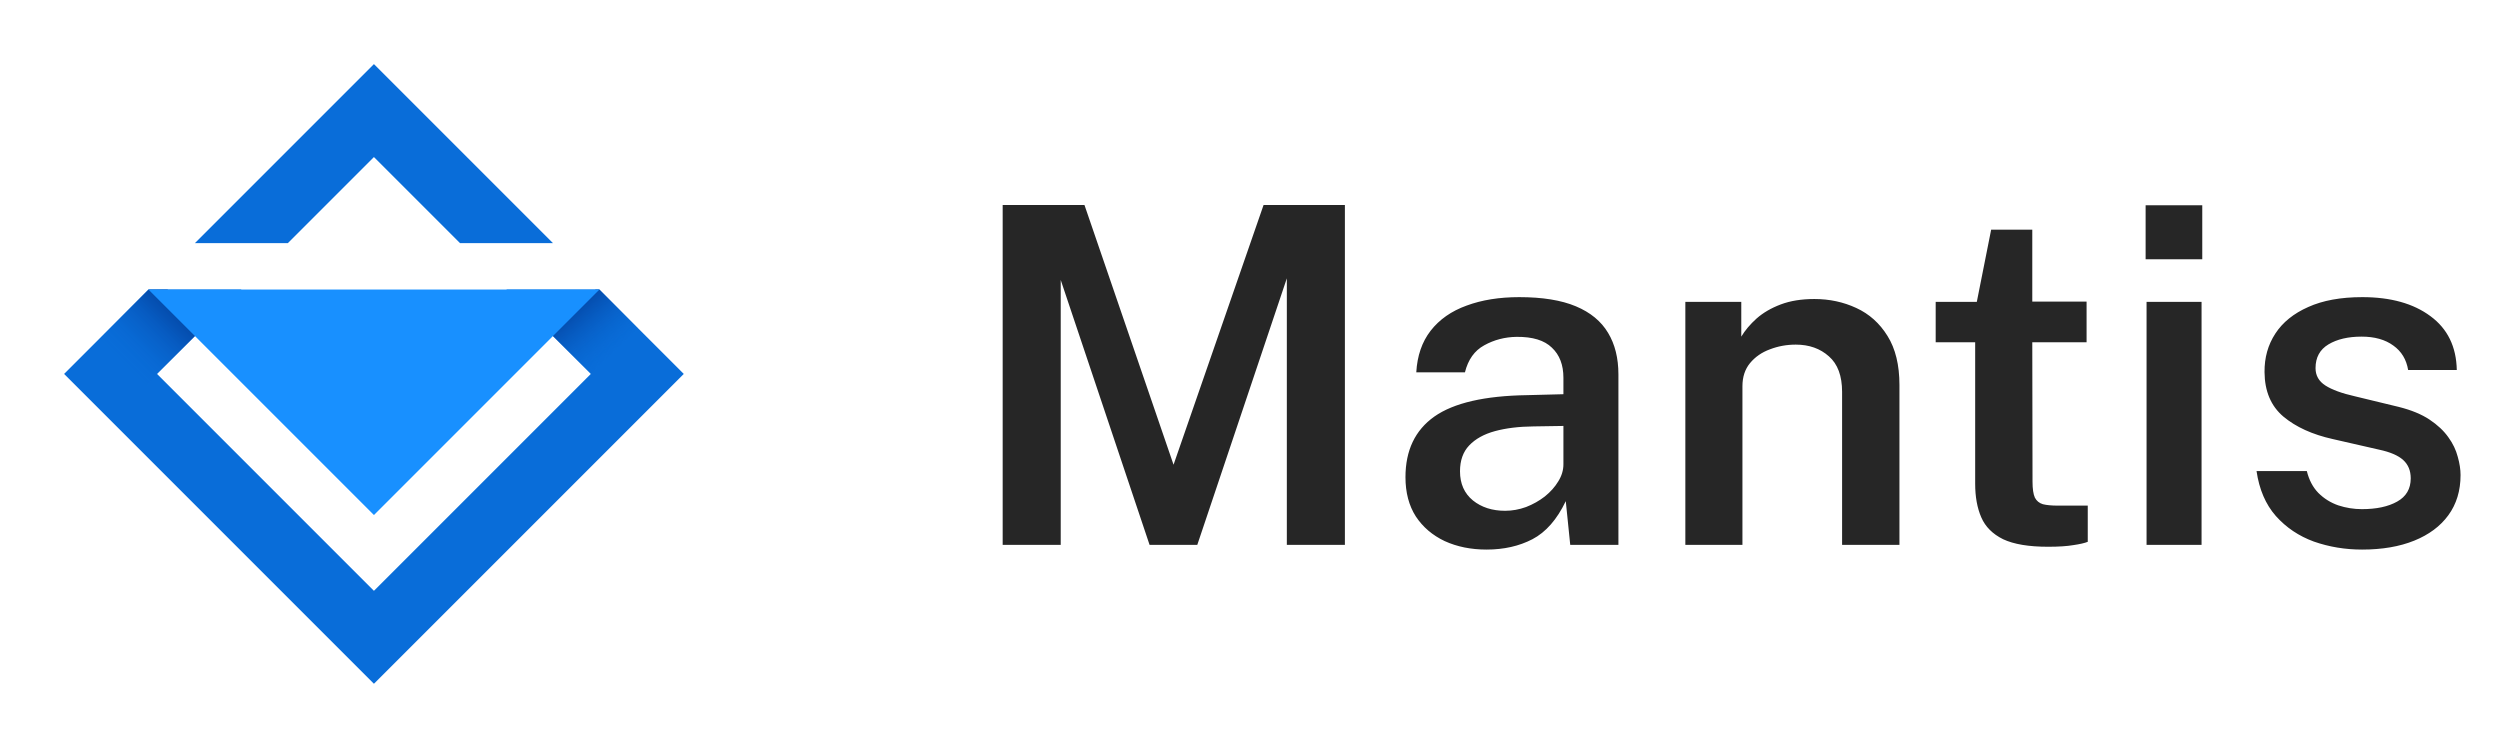
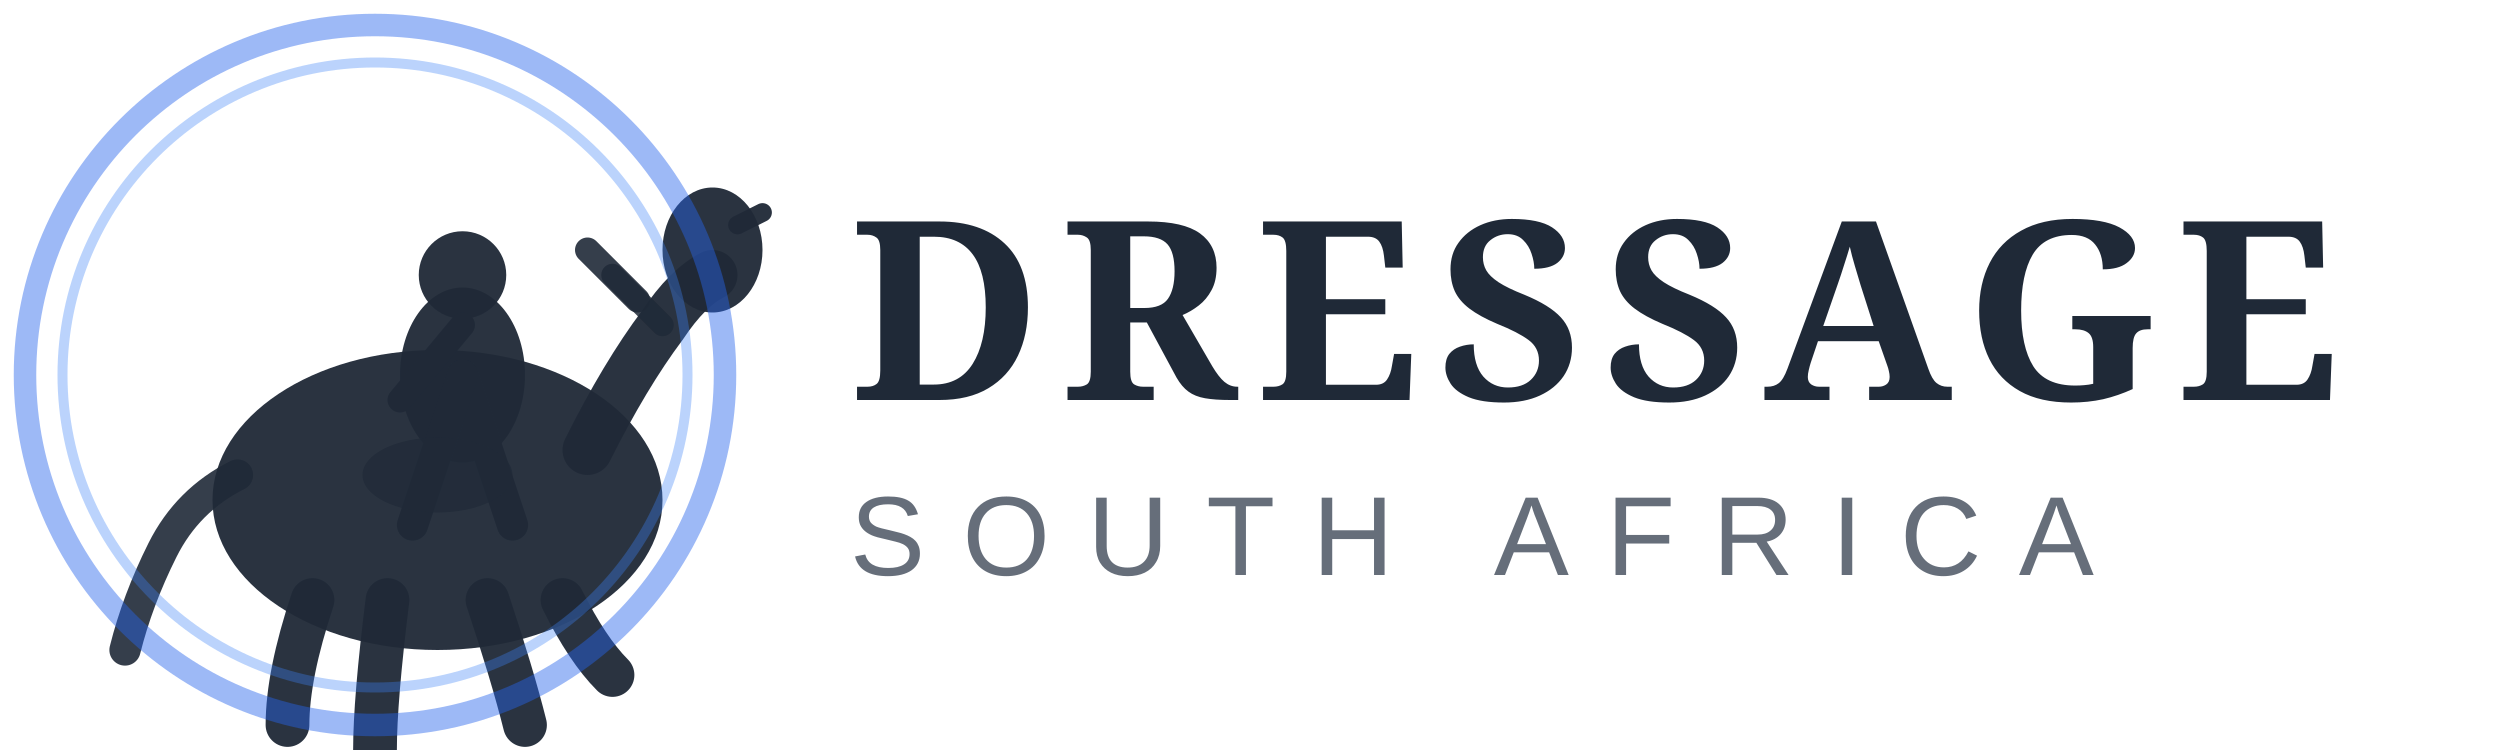
- <svg xmlns="http://www.w3.org/2000/svg" width="117" height="35" viewBox="0 0 117 35" fill="none">
-   <path d="M4.636 15.864L6.948 13.552L6.95 13.55H11.301L9.57 15.281L9.123 15.727L7.35 17.5L7.57 17.72L17.5 27.65L27.65 17.5L25.877 15.727L25.752 15.602L23.699 13.55H28.05L28.052 13.552L29.864 15.364L32 17.5L17.5 32L3 17.5L4.636 15.864ZM17.5 3L25.878 11.378H21.528L17.5 7.35L13.472 11.378H9.122L17.5 3Z" fill="#096DD9" />
-   <path d="M7.35 17.5L9.123 15.727L9.57 15.28L7.84 13.55H6.951L6.948 13.552L4.636 15.864L6.855 18.073L7.35 17.5Z" fill="url(#paint0_linear_114034_8280)" />
-   <path d="M25.877 15.727L27.65 17.5L27.474 17.675L27.475 17.676L29.864 15.364L28.052 13.552L28.049 13.55H27.873L25.752 15.602L25.877 15.727Z" fill="url(#paint1_linear_114034_8280)" />
-   <path d="M6.945 13.55L6.948 13.552L9.123 15.727L17.5 24.104L28.054 13.55H6.945Z" fill="#1890FF" />
-   <path d="M46.925 25.5V9.594H50.753L54.922 21.749L59.135 9.594H62.941V25.5H60.224V13.026L56.033 25.5H53.8L49.642 13.103V25.5H46.925ZM69.571 25.72C68.845 25.72 68.192 25.588 67.613 25.324C67.041 25.053 66.59 24.668 66.26 24.169C65.937 23.663 65.776 23.051 65.776 22.332C65.776 21.078 66.227 20.132 67.129 19.494C68.038 18.856 69.487 18.522 71.474 18.493L73.168 18.449V17.679C73.168 17.078 72.988 16.608 72.629 16.271C72.277 15.926 71.727 15.758 70.979 15.765C70.429 15.772 69.923 15.904 69.461 16.161C69.006 16.41 68.706 16.832 68.559 17.426H66.282C66.326 16.649 66.55 16 66.953 15.479C67.364 14.951 67.925 14.559 68.636 14.302C69.347 14.038 70.169 13.906 71.1 13.906C72.185 13.906 73.069 14.049 73.751 14.335C74.433 14.621 74.935 15.035 75.258 15.578C75.581 16.113 75.742 16.762 75.742 17.525V25.5H73.487L73.278 23.454C72.867 24.312 72.347 24.906 71.716 25.236C71.093 25.559 70.378 25.72 69.571 25.72ZM70.44 23.905C70.77 23.905 71.096 23.846 71.419 23.729C71.742 23.604 72.035 23.439 72.299 23.234C72.563 23.021 72.772 22.787 72.926 22.53C73.087 22.273 73.168 22.006 73.168 21.727V19.934L71.771 19.956C71.082 19.963 70.48 20.037 69.967 20.176C69.454 20.315 69.05 20.539 68.757 20.847C68.471 21.148 68.328 21.551 68.328 22.057C68.328 22.636 68.53 23.091 68.933 23.421C69.336 23.744 69.839 23.905 70.44 23.905ZM78.874 25.5V14.126H81.492V15.754C81.668 15.461 81.906 15.178 82.207 14.907C82.514 14.636 82.892 14.416 83.34 14.247C83.787 14.078 84.311 13.994 84.912 13.994C85.617 13.994 86.269 14.133 86.871 14.412C87.479 14.691 87.967 15.127 88.334 15.721C88.707 16.315 88.894 17.081 88.894 18.02V25.5H86.21V18.339C86.21 17.591 86.005 17.037 85.594 16.678C85.184 16.311 84.667 16.128 84.043 16.128C83.618 16.128 83.215 16.201 82.834 16.348C82.452 16.487 82.141 16.704 81.898 16.997C81.664 17.283 81.546 17.642 81.546 18.075V25.5H78.874ZM97.652 16.018H95.111L95.122 22.541C95.122 22.878 95.159 23.128 95.232 23.289C95.313 23.443 95.437 23.546 95.606 23.597C95.782 23.641 96.017 23.663 96.31 23.663H97.707V25.357C97.56 25.416 97.337 25.467 97.036 25.511C96.743 25.562 96.347 25.588 95.848 25.588C94.946 25.588 94.246 25.471 93.747 25.236C93.256 24.994 92.915 24.653 92.724 24.213C92.533 23.773 92.438 23.249 92.438 22.64V16.018H90.59V14.126H92.515L93.186 10.749H95.111V14.115H97.652V16.018ZM103.033 14.126V25.5H100.459V14.126H103.033ZM103.066 9.605V12.135H100.415V9.605H103.066ZM110.545 25.72C109.753 25.72 109.001 25.595 108.29 25.346C107.586 25.089 106.992 24.69 106.508 24.147C106.031 23.604 105.731 22.904 105.606 22.046H107.96C108.063 22.464 108.242 22.805 108.499 23.069C108.763 23.333 109.075 23.527 109.434 23.652C109.793 23.769 110.16 23.828 110.534 23.828C111.216 23.828 111.766 23.711 112.184 23.476C112.609 23.241 112.822 22.878 112.822 22.387C112.822 22.028 112.705 21.742 112.47 21.529C112.235 21.316 111.861 21.155 111.348 21.045L109.181 20.55C108.22 20.337 107.447 19.985 106.86 19.494C106.281 19.003 105.987 18.31 105.98 17.415C105.973 16.74 106.141 16.139 106.486 15.611C106.831 15.083 107.344 14.669 108.026 14.368C108.708 14.06 109.551 13.906 110.556 13.906C111.883 13.906 112.947 14.203 113.746 14.797C114.545 15.384 114.956 16.223 114.978 17.316H112.701C112.62 16.825 112.389 16.443 112.008 16.172C111.627 15.893 111.132 15.754 110.523 15.754C109.892 15.754 109.375 15.875 108.972 16.117C108.569 16.359 108.367 16.729 108.367 17.228C108.367 17.573 108.521 17.844 108.829 18.042C109.137 18.24 109.599 18.409 110.215 18.548L112.261 19.043C112.848 19.19 113.328 19.388 113.702 19.637C114.076 19.886 114.369 20.161 114.582 20.462C114.795 20.755 114.941 21.06 115.022 21.375C115.11 21.683 115.154 21.969 115.154 22.233C115.154 22.966 114.963 23.593 114.582 24.114C114.208 24.627 113.676 25.023 112.987 25.302C112.298 25.581 111.484 25.72 110.545 25.72Z" fill="#262626" />
-   <defs>
-     <linearGradient id="paint0_linear_114034_8280" x1="8.625" y1="14.089" x2="5.567" y2="17.147" gradientUnits="userSpaceOnUse">
-       <stop stop-color="#023B95" />
-       <stop offset="0.964" stop-color="#096CD9" stop-opacity="0" />
-     </linearGradient>
-     <linearGradient id="paint1_linear_114034_8280" x1="26.267" y1="14.128" x2="28.74" y2="16.938" gradientUnits="userSpaceOnUse">
-       <stop stop-color="#023B95" />
-       <stop offset="1" stop-color="#096DD9" stop-opacity="0" />
-     </linearGradient>
-   </defs>
+ <svg xmlns="http://www.w3.org/2000/svg" width="200" height="60" viewBox="0 0 200 60" fill="none">
+   <g transform="translate(5, 8)">
+     <ellipse cx="30" cy="32" rx="18" ry="12" fill="#1f2937" opacity="0.95" />
+     <path d="M42 28 Q45 22, 48 18 Q50 15, 52 14" stroke="#1f2937" stroke-width="4" fill="none" opacity="0.95" stroke-linecap="round" />
+     <ellipse cx="52" cy="12" rx="4" ry="5" fill="#1f2937" opacity="0.95" />
+     <path d="M54 10 L56 9" stroke="#1f2937" stroke-width="1.5" opacity="0.95" stroke-linecap="round" />
+     <path d="M20 40 Q18 46, 18 50" stroke="#1f2937" stroke-width="3.5" fill="none" opacity="0.95" stroke-linecap="round" />
+     <path d="M26 40 Q25 48, 25 52" stroke="#1f2937" stroke-width="3.5" fill="none" opacity="0.95" stroke-linecap="round" />
+     <path d="M34 40 Q36 46, 37 50" stroke="#1f2937" stroke-width="3.5" fill="none" opacity="0.95" stroke-linecap="round" />
+     <path d="M40 40 Q42 44, 44 46" stroke="#1f2937" stroke-width="3.5" fill="none" opacity="0.95" stroke-linecap="round" />
+     <path d="M14 30 Q10 32, 8 36 Q6 40, 5 44" stroke="#1f2937" stroke-width="2.5" fill="none" opacity="0.9" stroke-linecap="round" />
+     <path d="M46 16 Q44 14, 42 12" stroke="#1f2937" stroke-width="2" fill="none" opacity="0.9" stroke-linecap="round" />
+     <path d="M48 18 Q46 16, 44 14" stroke="#1f2937" stroke-width="1.8" fill="none" opacity="0.85" stroke-linecap="round" />
+     <ellipse cx="32" cy="22" rx="5" ry="7" fill="#1f2937" opacity="0.95" />
+     <circle cx="32" cy="14" r="3.5" fill="#1f2937" opacity="0.95" />
+     <path d="M32 22 L28 34" stroke="#1f2937" stroke-width="2.5" opacity="0.95" stroke-linecap="round" />
+     <path d="M32 22 L36 34" stroke="#1f2937" stroke-width="2.5" opacity="0.95" stroke-linecap="round" />
+     <path d="M32 18 L27 24" stroke="#1f2937" stroke-width="2" opacity="0.95" stroke-linecap="round" />
+     <ellipse cx="30" cy="30" rx="6" ry="3" fill="#1f2937" opacity="0.7" />
+   </g>
+   <circle cx="30" cy="30" r="28" stroke="#2563eb" stroke-width="1.8" fill="none" opacity="0.45" />
+   <circle cx="30" cy="30" r="25" stroke="#3b82f6" stroke-width="0.8" fill="none" opacity="0.35" />
+   <text x="68" y="32" font-family="Georgia, serif" font-size="20" font-weight="700" fill="#1f2937" letter-spacing="1.5">
+     DRESSAGE
+   </text>
+   <text x="68" y="46" font-family="Arial, sans-serif" font-size="9" font-weight="500" fill="#4b5563" opacity="0.85" letter-spacing="3">
+     SOUTH AFRICA
+   </text>
</svg>
